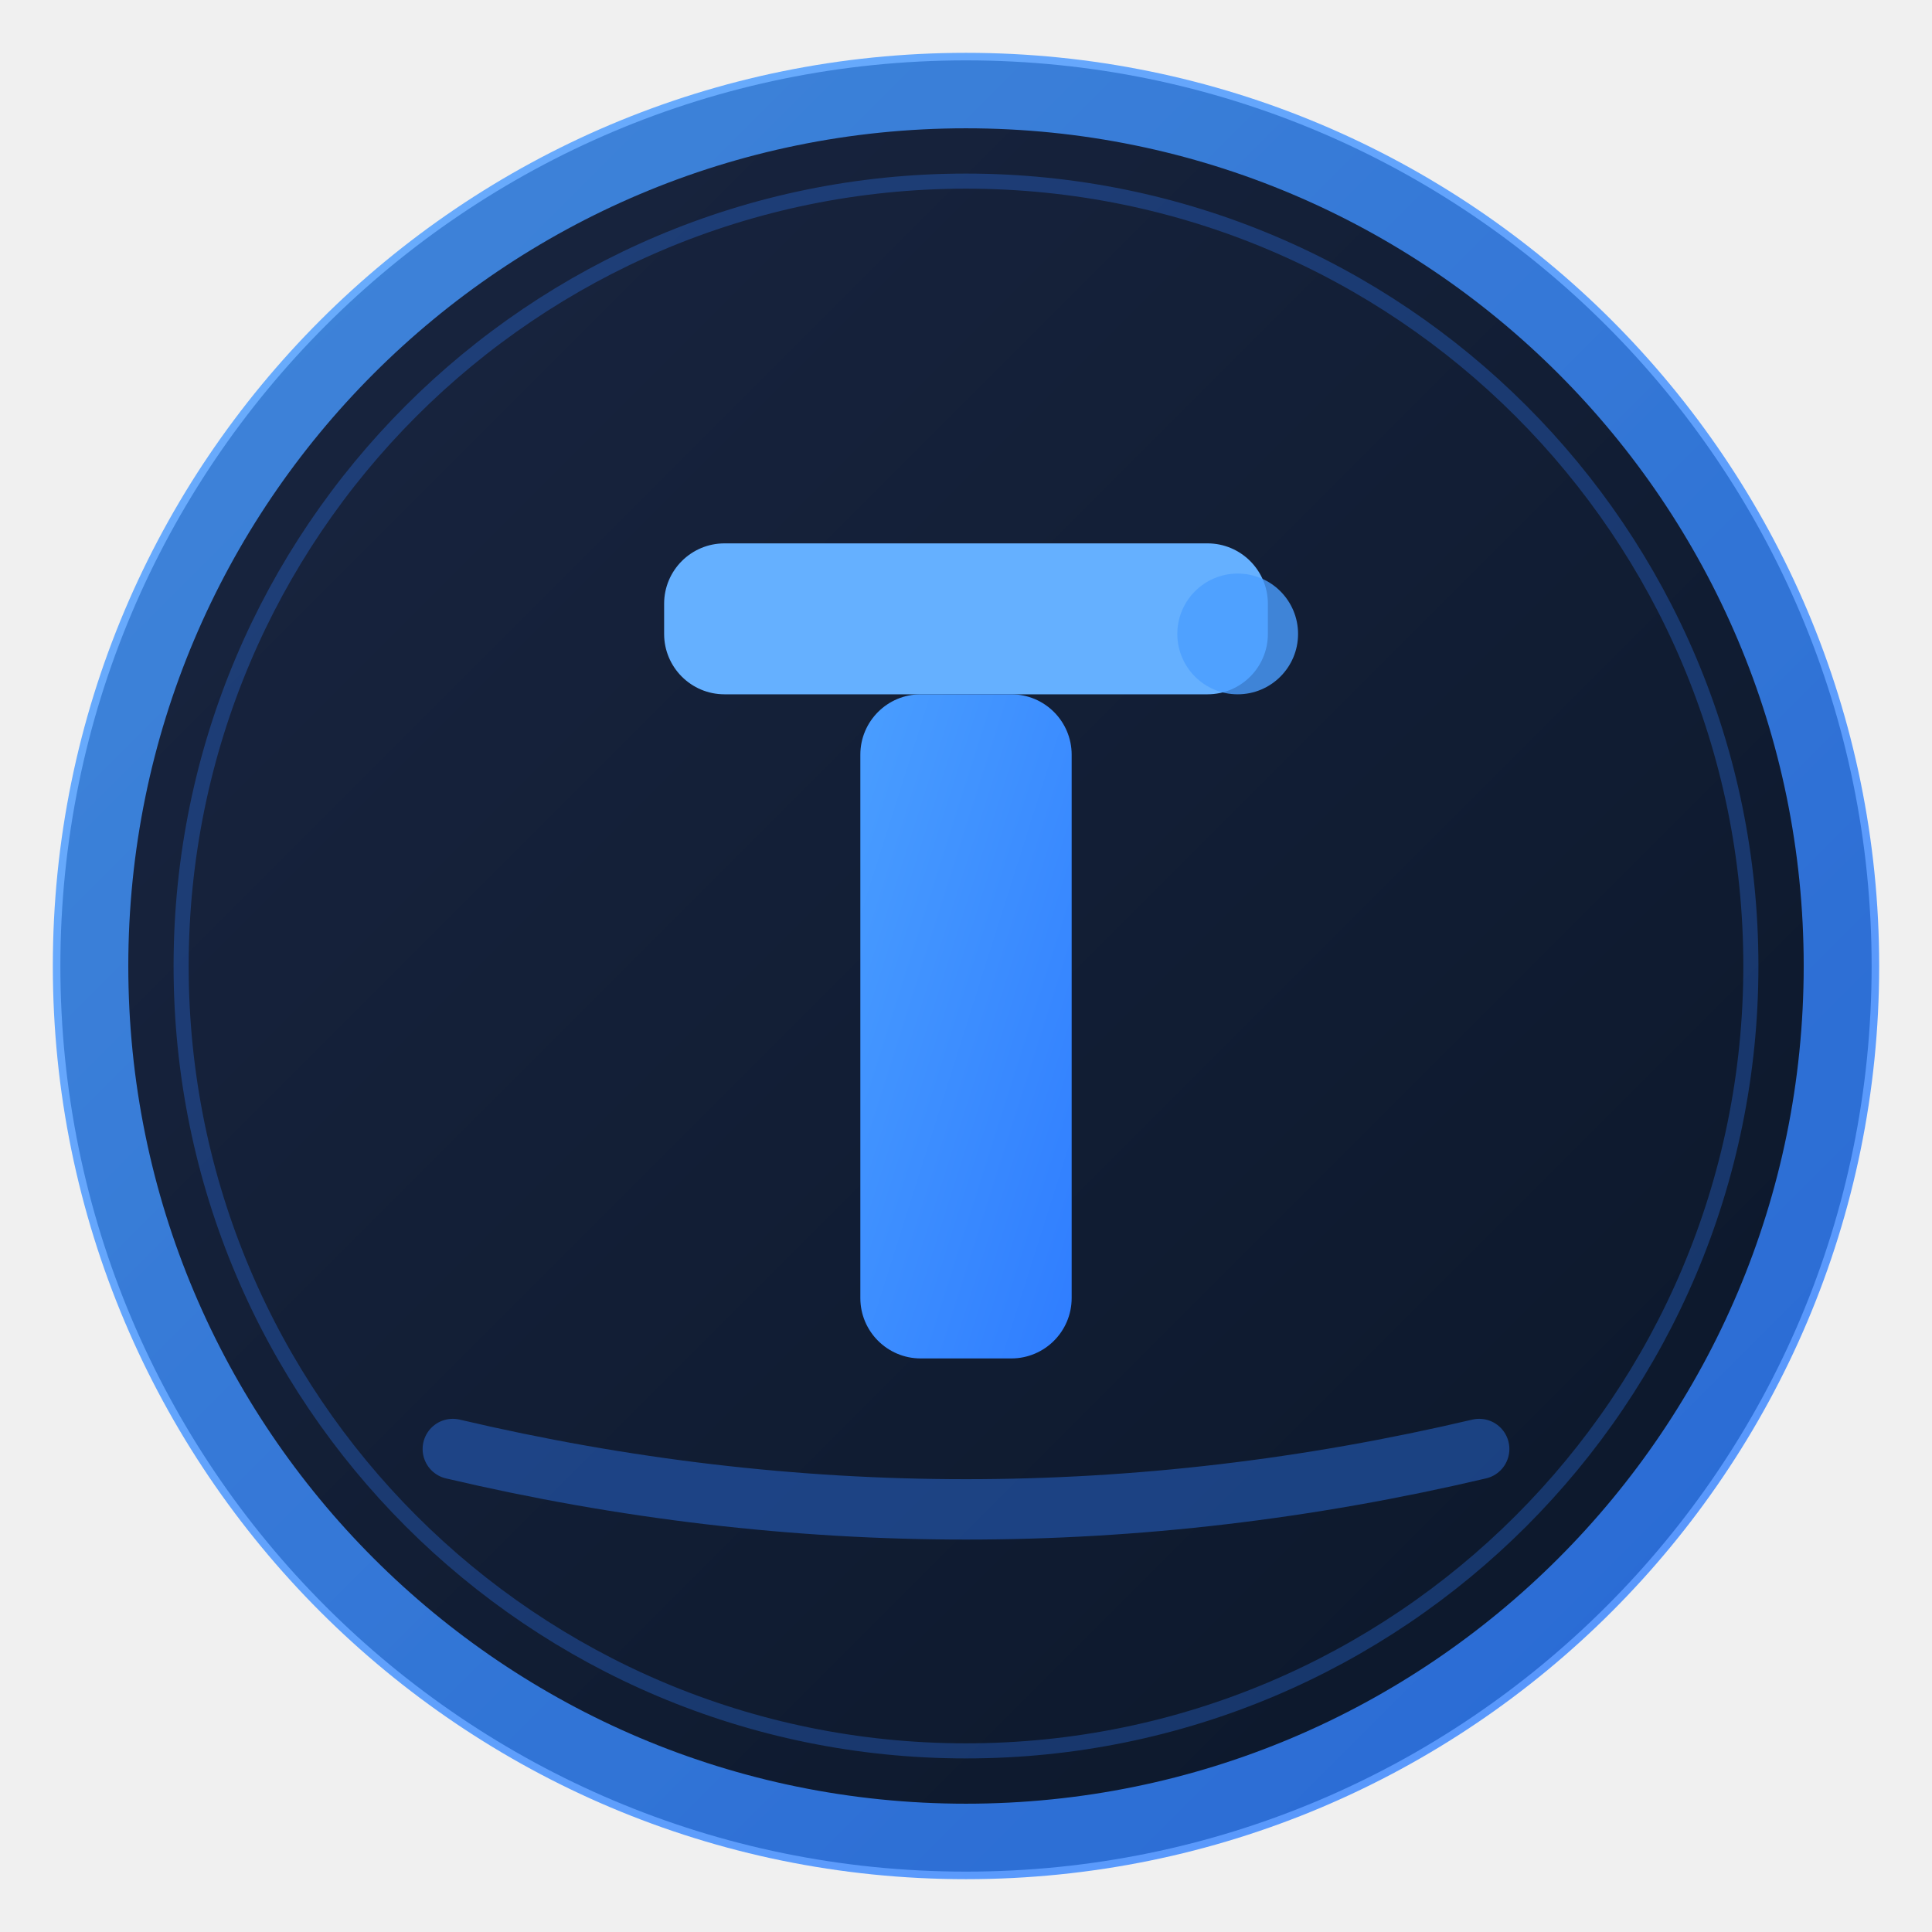
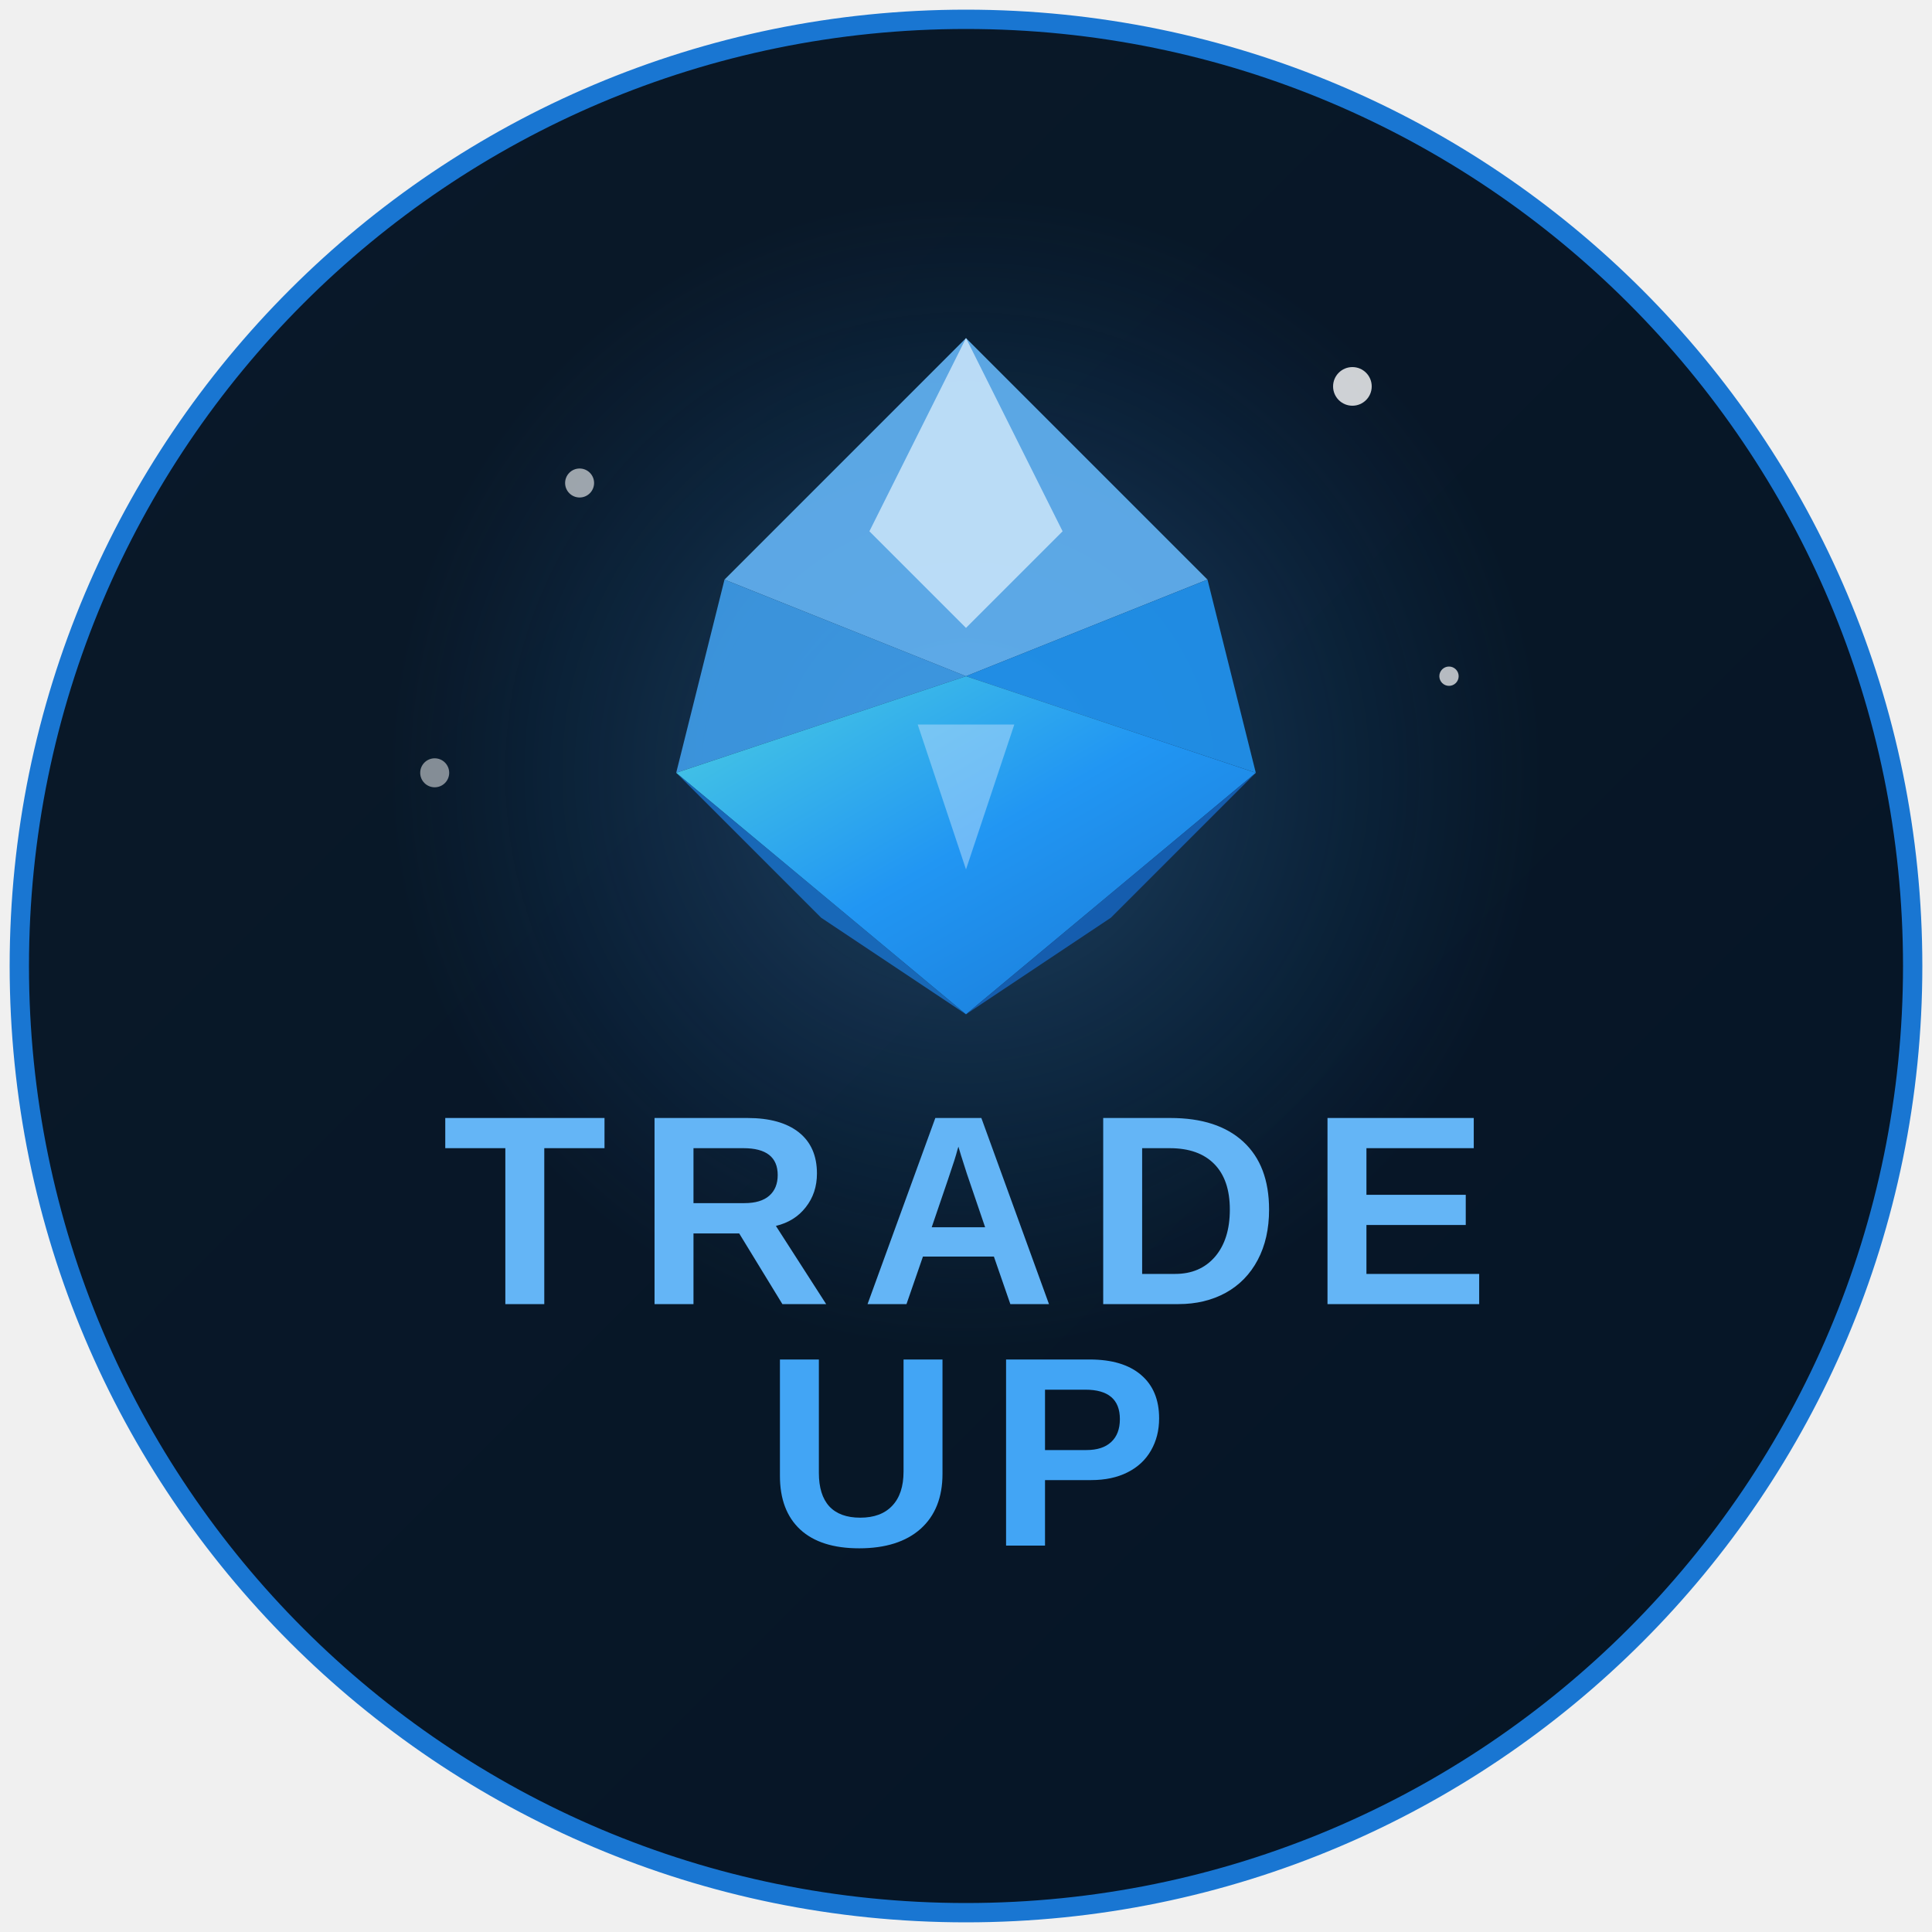
- <svg xmlns="http://www.w3.org/2000/svg" viewBox="0 0 64 64" role="img" aria-label="TradeUp logo">
+ <svg xmlns="http://www.w3.org/2000/svg" viewBox="0 0 200 200" role="img" aria-label="TradeUp logo">
  <defs>
-     <linearGradient id="bg" x1="0%" y1="0%" x2="100%" y2="100%">
-       <stop offset="0%" style="stop-color:#1a2642;stop-opacity:1" />
-       <stop offset="100%" style="stop-color:#0a1628;stop-opacity:1" />
+     <linearGradient id="crystalGrad" x1="0%" y1="0%" x2="100%" y2="100%">
+       <stop offset="0%" style="stop-color:#4dd0e1;stop-opacity:1" />
+       <stop offset="50%" style="stop-color:#2196f3;stop-opacity:1" />
+       <stop offset="100%" style="stop-color:#1976d2;stop-opacity:1" />
    </linearGradient>
-     <linearGradient id="border" x1="0%" y1="0%" x2="100%" y2="100%">
-       <stop offset="0%" style="stop-color:#4a9eff;stop-opacity:1" />
-       <stop offset="100%" style="stop-color:#2f7dff;stop-opacity:1" />
+     <linearGradient id="bgGrad" x1="0%" y1="0%" x2="100%" y2="100%">
+       <stop offset="0%" style="stop-color:#0a1929;stop-opacity:1" />
+       <stop offset="100%" style="stop-color:#051526;stop-opacity:1" />
    </linearGradient>
+     <radialGradient id="glow">
+       <stop offset="0%" style="stop-color:#64b5f6;stop-opacity:0.6" />
+       <stop offset="100%" style="stop-color:#1976d2;stop-opacity:0" />
+     </radialGradient>
  </defs>
-   <circle cx="32" cy="32" r="30" fill="url(#bg)" />
-   <circle cx="32" cy="32" r="29" fill="none" stroke="url(#border)" stroke-width="2.5" opacity="0.8" />
-   <circle cx="32" cy="32" r="26" fill="none" stroke="#2f7dff" stroke-width="0.5" opacity="0.3" />
-   <g transform="translate(32, 32)">
-     <rect x="-10" y="-14" width="20" height="5" rx="2" fill="#65b0ff" />
-     <rect x="-3.5" y="-9" width="7" height="22" rx="2" fill="url(#border)" />
-     <circle cx="9" cy="-11" r="2" fill="#4a9eff" opacity="0.8" />
+   <circle cx="100" cy="100" r="98" fill="url(#bgGrad)" stroke="#1976d2" stroke-width="2" />
+   <circle cx="100" cy="80" r="60" fill="url(#glow)" opacity="0.5" />
+   <g transform="translate(100, 70)">
+     <polygon points="0,-35 -25,-10 0,0 25,-10" fill="#64b5f6" opacity="0.9" />
+     <polygon points="-25,-10 -30,10 0,0" fill="#42a5f5" opacity="0.85" />
+     <polygon points="25,-10 30,10 0,0" fill="#2196f3" opacity="0.9" />
+     <polygon points="0,0 -30,10 0,35 30,10" fill="url(#crystalGrad)" />
+     <polygon points="-30,10 -15,25 0,35" fill="#1976d2" opacity="0.8" />
+     <polygon points="30,10 15,25 0,35" fill="#1565c0" opacity="0.85" />
+     <polygon points="0,-35 -10,-15 0,-5 10,-15" fill="#e3f2fd" opacity="0.7" />
+     <polygon points="-5,5 5,5 0,20" fill="#bbdefb" opacity="0.5" />
  </g>
-   <path d="M 15 48 Q 32 52, 49 48" stroke="#2f7dff" stroke-width="2" fill="none" opacity="0.4" stroke-linecap="round" />
+   <text x="100" y="135" font-family="Arial, sans-serif" font-size="28" font-weight="900" text-anchor="middle" fill="#64b5f6" letter-spacing="3">TRADE</text>
+   <text x="100" y="160" font-family="Arial, sans-serif" font-size="28" font-weight="900" text-anchor="middle" fill="#42a5f5" letter-spacing="3">UP</text>
+   <circle cx="140" cy="40" r="2" fill="#fff" opacity="0.8" />
+   <circle cx="60" cy="50" r="1.5" fill="#fff" opacity="0.6" />
+   <circle cx="150" cy="70" r="1" fill="#fff" opacity="0.7" />
+   <circle cx="45" cy="80" r="1.5" fill="#fff" opacity="0.5" />
</svg>
